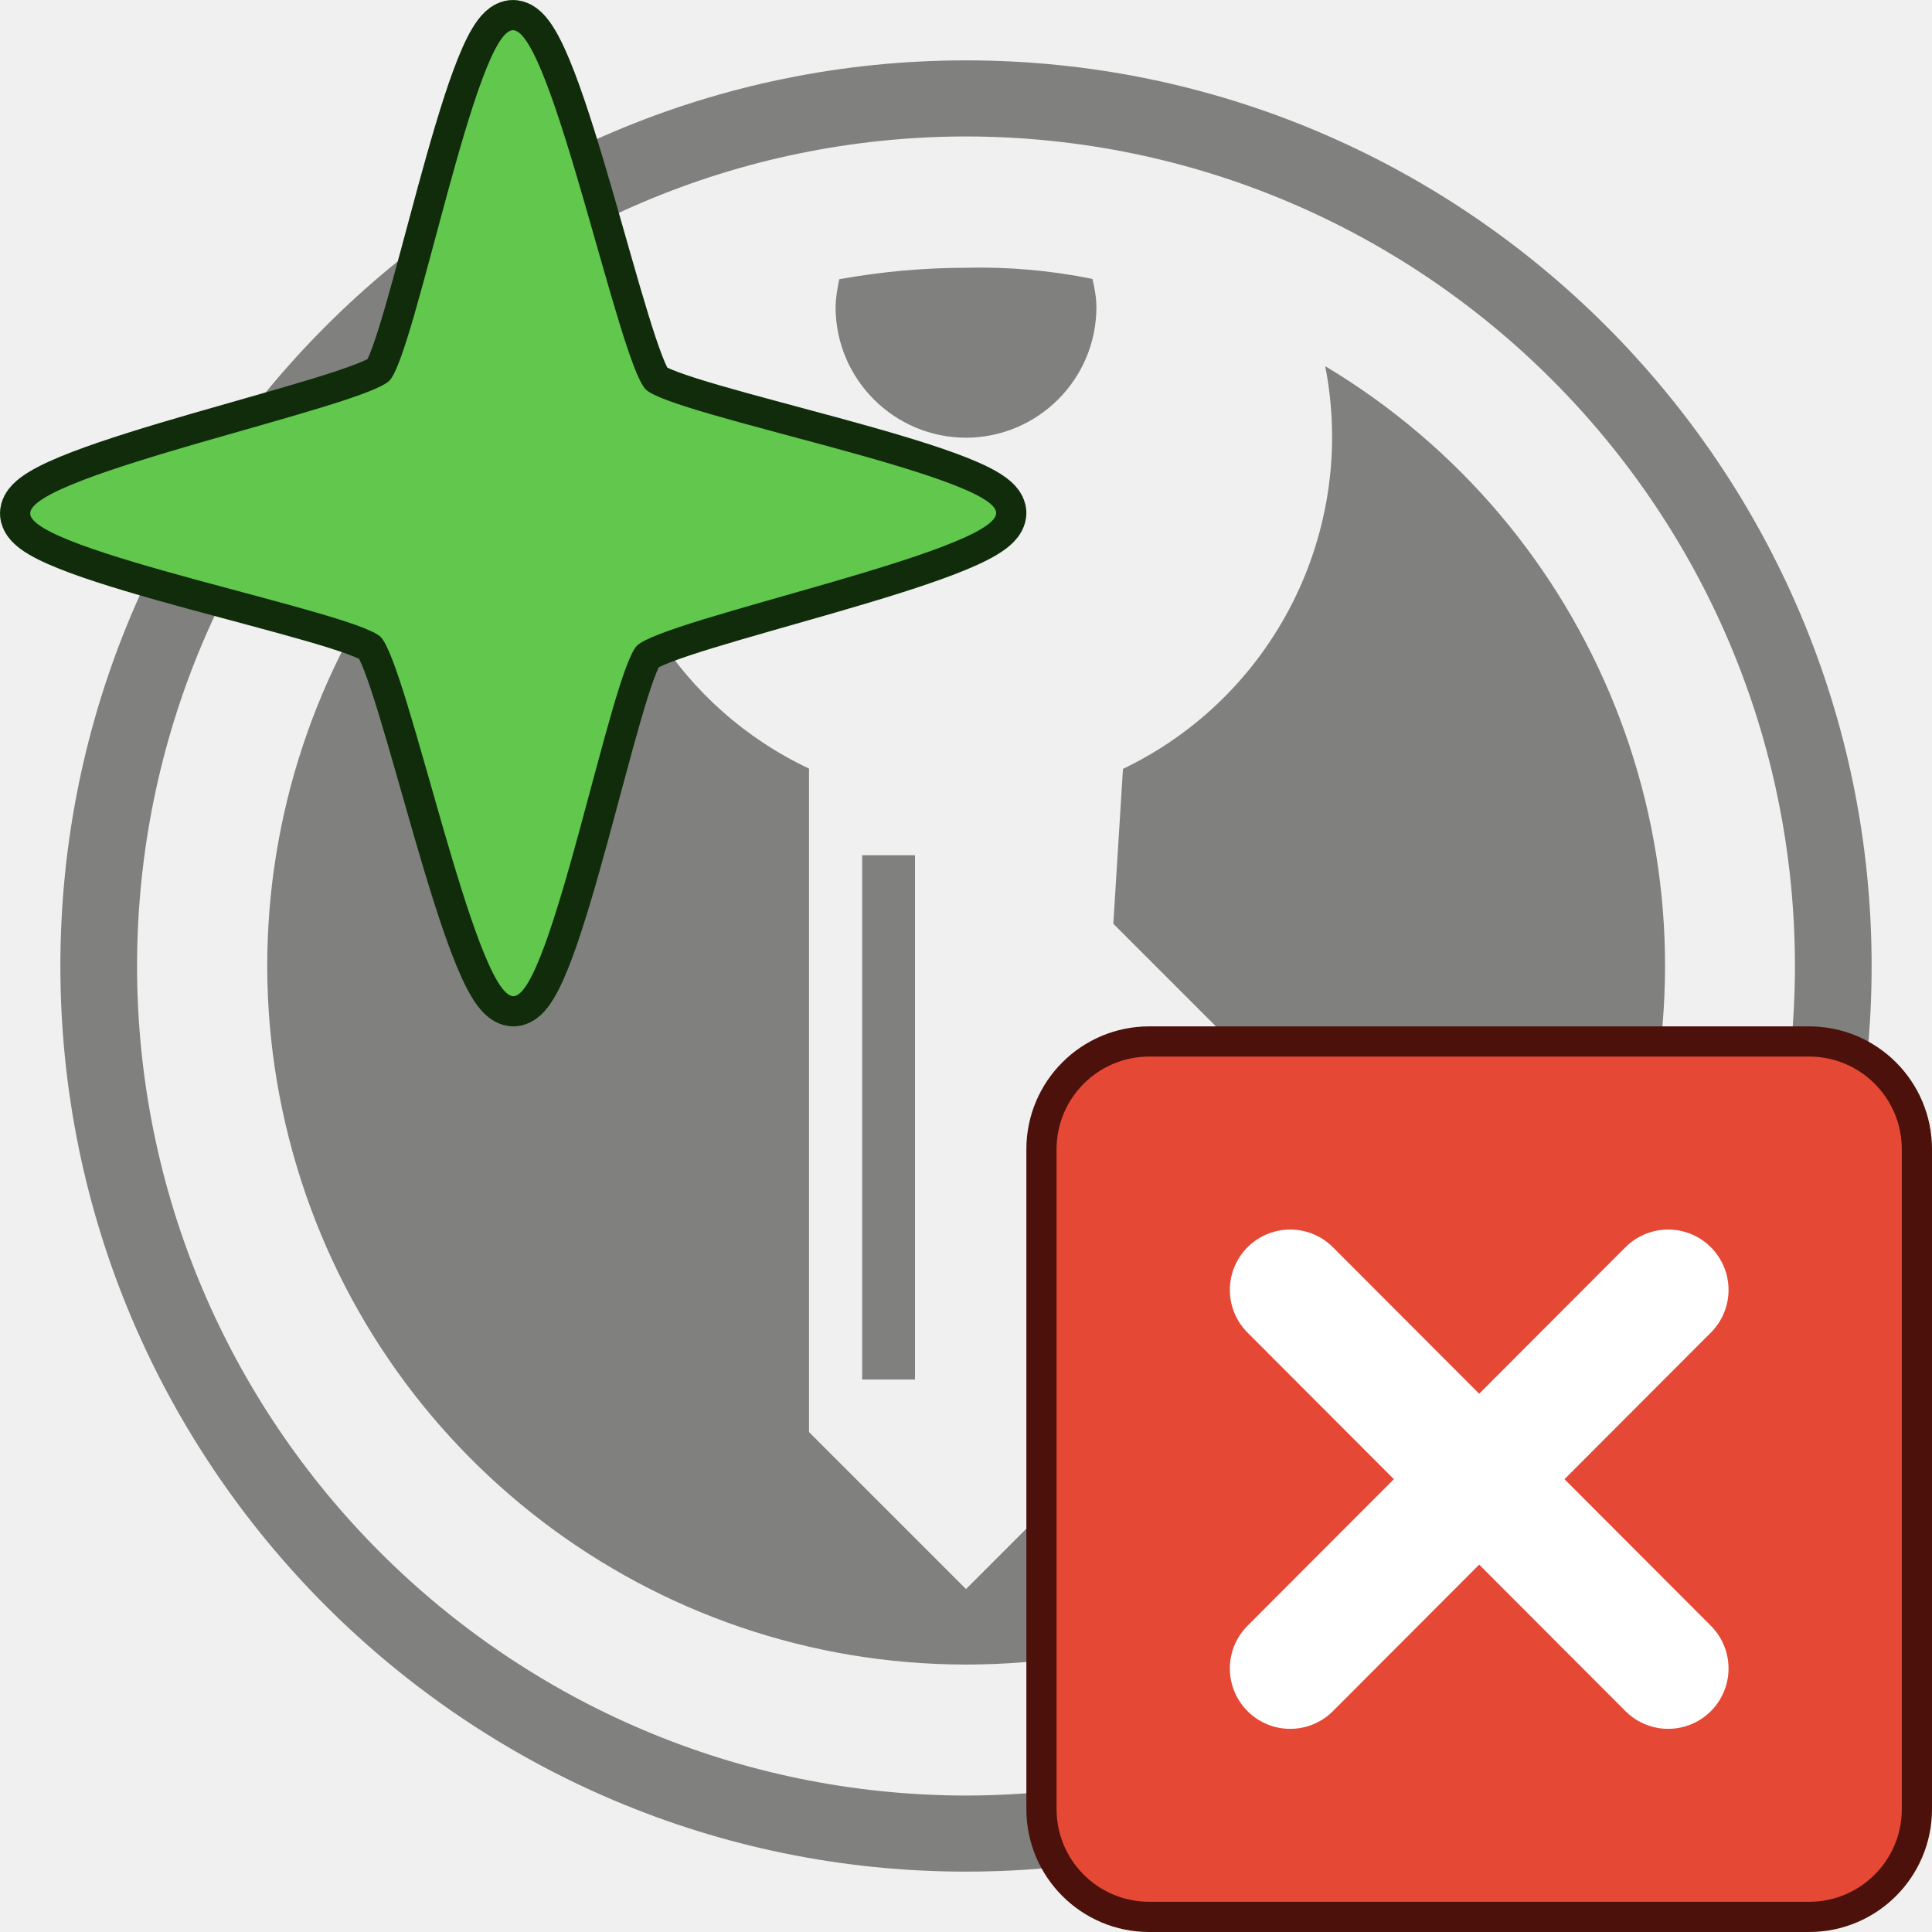
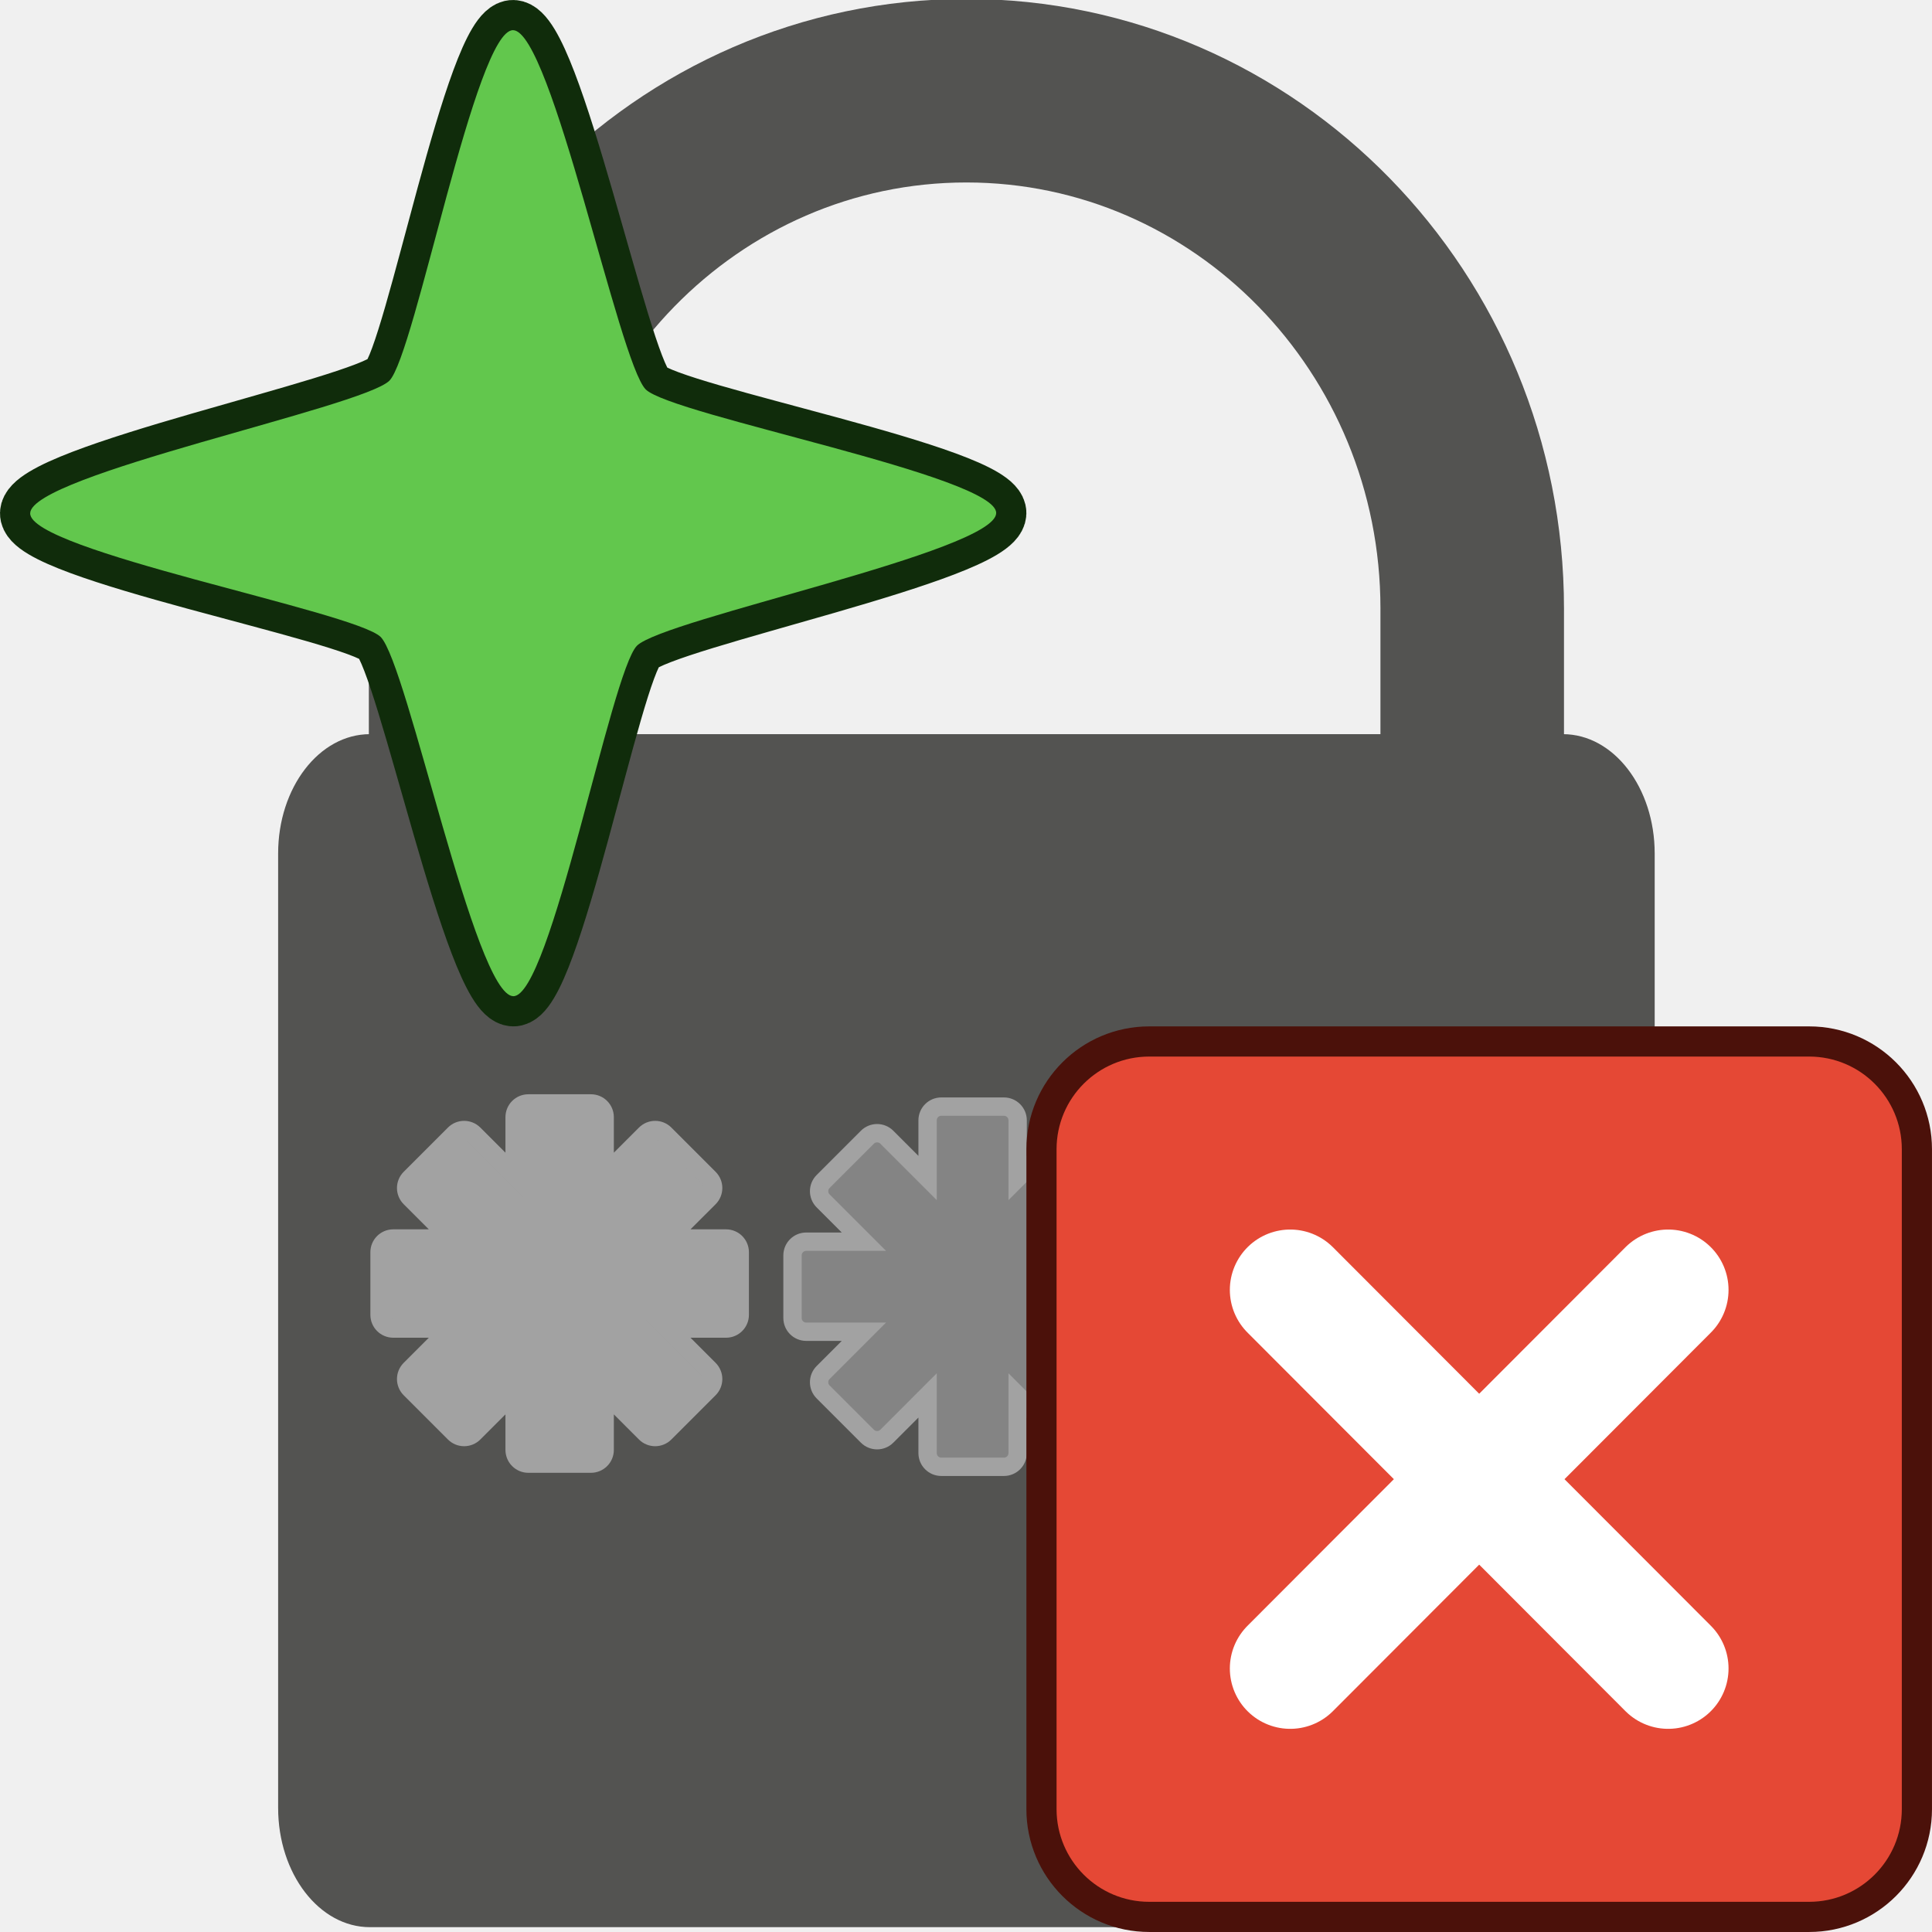
- <svg xmlns="http://www.w3.org/2000/svg" height="64" width="64" viewBox="0 0 64 64" xml:space="preserve">
-   <path style="display:inline;opacity:.5;fill:#0f0f0d;stroke-width:.493" d="M32 2C15.46 2 2 15.46 2 32s13.46 30 30 30 30-13.46 30-30S48.54 2 32 2Zm0 57.48A27.5 27.5 0 0 1 4.54 32 27.5 27.5 0 0 1 32 4.52 27.5 27.5 0 0 1 59.46 32 27.5 27.5 0 0 1 32 59.48zm11.9-47.35a12.2 12.2 0 0 1-6.7 13.34l-.32 5.13 3.7 3.7-3.7 3.69 2.44 2.44-2.44 2.44.32 4.57-5.2 5.2-5.2-5.2V25.46a12.1 12.1 0 0 1-6.94-10.95c0-.82.12-1.57.25-2.38a23.15 23.15 0 1 0 23.79 0zM32 14.5a4.33 4.33 0 0 0 4.32-4.32c0-.32-.06-.63-.13-.94A18.68 18.68 0 0 0 32 8.87c-1.38 0-2.82.13-4.2.38-.06.31-.12.62-.12.94A4.33 4.33 0 0 0 32 14.5zm-3.44 13.83h1.75V45.7h-1.75z" />
-   <g stroke="#0c0c0c" stroke-opacity=".8" style="display:inline;stroke-width:1;stroke:#34220a;stroke-opacity:1">
-     <g style="display:inline;stroke:#34220a;stroke-width:.846;stroke-opacity:1">
-       <path d="M17 33c-1.27-.04-3.5-11-4.39-11.9C11.74 20.25.96 18.24 1 17c.04-1.27 11-3.5 11.9-4.39C13.75 11.74 15.76.96 17 1c1.27.04 3.5 11 4.39 11.9.87.86 11.65 2.87 11.61 4.1-.04 1.27-11 3.5-11.9 4.39-.86.87-2.87 11.65-4.1 11.61z" display="inline" fill="#62c74d" stroke="none" style="display:inline;stroke:#102c0b;stroke-width:2;stroke-dasharray:none;stroke-opacity:1;paint-order:stroke fill markers" />
-     </g>
-     <g style="display:inline;stroke:#34220a;stroke-width:1;stroke-opacity:1">
-       <rect x="35.68" y="35.68" width="28" height="28" ry="3.07" display="inline" fill="#e54835" stroke="none" style="display:inline;stroke:#4b110a;stroke-width:2;stroke-linecap:round;stroke-linejoin:round;stroke-dasharray:none;stroke-opacity:1;paint-order:stroke fill markers" transform="translate(-.68 -.68)" />
-       <path d="m42.74 42.73 12.52 12.54m0-12.54L42.74 55.27" display="inline" fill="#fff" stroke="#fff" stroke-linecap="round" style="display:inline;stroke:#fff;stroke-width:4;stroke-dasharray:none;stroke-opacity:1" />
-     </g>
+ <svg xmlns="http://www.w3.org/2000/svg" height="64" width="64" viewBox="0 0 64 64">
+   <g transform="scale(0.304)" opacity="0.7">
+     <path style="fill:none;stroke:#0f0f0d;stroke-width:20;stroke-miterlimit:4" d="M 105.308,9.883 A 55.117,56.435 0 0 0 50.192,66.318 a 55.117,56.435 0 0 0 5.08e-4,0.262 V 140.117 H 160.424 V 66.643 A 55.117,56.435 0 0 0 160.425,66.318 55.117,56.435 0 0 0 105.308,9.883 Z" />
+     <rect style="fill:#0f0f0d;fill-opacity:1;fill-rule:evenodd" width="150" height="130" x="30.308" y="80" rx="10" ry="13" />
+     <path style="fill:#3a3a3a;fill-opacity:1;stroke:#808080;stroke-width:2;stroke-miterlimit:4" d="m 147.576,120.549 c -0.83,0 -1.498,0.668 -1.498,1.498 v 6.282 l -4.442,-4.442 c -0.587,-0.587 -1.533,-0.587 -2.12,0 l -4.819,4.819 c -0.587,0.587 -0.587,1.532 0,2.12 l 4.442,4.442 h -6.282 c -0.83,0 -1.498,0.668 -1.498,1.498 v 6.816 c 0,0.83 0.668,1.498 1.498,1.498 h 6.282 l -4.442,4.442 c -0.587,0.587 -0.587,1.533 0,2.12 l 4.819,4.819 c 0.587,0.587 1.532,0.587 2.12,0 l 4.442,-4.442 v 6.282 c 0,0.83 0.668,1.498 1.498,1.498 h 6.816 c 0.83,0 1.498,-0.668 1.498,-1.498 v -6.282 l 4.442,4.442 c 0.587,0.587 1.532,0.587 2.12,0 l 4.819,-4.819 c 0.587,-0.587 0.587,-1.533 0,-2.12 l -4.442,-4.442 h 6.282 c 0.83,0 1.498,-0.668 1.498,-1.498 v -6.816 c 0,-0.83 -0.668,-1.498 -1.498,-1.498 h -6.282 l 4.442,-4.442 c 0.587,-0.587 0.587,-1.532 0,-2.12 l -4.819,-4.819 c -0.587,-0.587 -1.533,-0.587 -2.12,0 l -4.442,4.442 v -6.282 c 0,-0.83 -0.668,-1.498 -1.498,-1.498 z" />
+     <path style="fill:#555555;fill-opacity:1;stroke:#808080;stroke-width:2;stroke-miterlimit:4" d="m 102.576,120.585 c -0.83,0 -1.498,0.668 -1.498,1.498 v 6.282 l -4.442,-4.442 c -0.587,-0.587 -1.533,-0.587 -2.12,0 l -4.819,4.819 c -0.587,0.587 -0.587,1.532 0,2.12 l 4.442,4.442 h -6.282 c -0.83,0 -1.498,0.668 -1.498,1.498 v 6.816 c 0,0.83 0.668,1.498 1.498,1.498 h 6.282 l -4.442,4.442 c -0.587,0.587 -0.587,1.533 0,2.12 l 4.819,4.819 c 0.587,0.587 1.533,0.587 2.12,0 l 4.442,-4.442 v 6.282 c 0,0.83 0.668,1.498 1.498,1.498 h 6.816 c 0.83,0 1.498,-0.668 1.498,-1.498 v -6.282 l 4.442,4.442 c 0.587,0.587 1.532,0.587 2.12,0 l 4.819,-4.819 c 0.587,-0.587 0.587,-1.533 0,-2.12 l -4.442,-4.442 h 6.282 c 0.83,0 1.498,-0.668 1.498,-1.498 v -6.816 c 0,-0.83 -0.668,-1.498 -1.498,-1.498 h -6.282 l 4.442,-4.442 c 0.587,-0.587 0.587,-1.532 0,-2.12 l -4.819,-4.819 c -0.587,-0.587 -1.533,-0.587 -2.12,0 l -4.442,4.442 v -6.282 c 0,-0.83 -0.668,-1.498 -1.498,-1.498 z" />
+     <path style="fill:#808080;fill-opacity:1;stroke:#808080;stroke-width:2;stroke-miterlimit:4" d="m 57.576,120.239 c -0.83,0 -1.498,0.668 -1.498,1.498 v 6.282 l -4.442,-4.442 c -0.587,-0.587 -1.533,-0.587 -2.12,0 l -4.819,4.819 c -0.587,0.587 -0.587,1.532 0,2.12 l 4.442,4.442 h -6.282 c -0.83,0 -1.498,0.668 -1.498,1.498 v 6.816 c 0,0.83 0.668,1.498 1.498,1.498 h 6.282 l -4.442,4.442 c -0.587,0.587 -0.587,1.533 0,2.12 l 4.819,4.819 c 0.587,0.587 1.533,0.587 2.12,0 l 4.442,-4.442 v 6.282 c 0,0.83 0.668,1.498 1.498,1.498 h 6.816 c 0.83,0 1.498,-0.668 1.498,-1.498 v -6.282 l 4.442,4.442 c 0.587,0.587 1.532,0.587 2.12,0 l 4.819,-4.819 c 0.587,-0.587 0.587,-1.533 0,-2.12 l -4.442,-4.442 h 6.282 c 0.83,0 1.498,-0.668 1.498,-1.498 v -6.816 c 0,-0.83 -0.668,-1.498 -1.498,-1.498 h -6.282 l 4.442,-4.442 c 0.587,-0.587 0.587,-1.532 0,-2.12 l -4.819,-4.819 c -0.587,-0.587 -1.533,-0.587 -2.12,0 l -4.442,4.442 v -6.282 c 0,-0.83 -0.668,-1.498 -1.498,-1.498 z" />
+   </g>
+   <g style="display:inline;stroke:#34220a;stroke-width:.846;stroke-opacity:1">
+     <path d="M17 33c-1.27-.04-3.5-11-4.39-11.9C11.74 20.25.96 18.24 1 17c.04-1.27 11-3.5 11.9-4.39C13.75 11.74 15.76.96 17 1c1.27.04 3.5 11 4.39 11.9.87.86 11.65 2.87 11.61 4.1-.04 1.27-11 3.5-11.9 4.39-.86.87-2.87 11.65-4.1 11.61z" fill="#62c74d" stroke="none" style="display:inline;stroke:#102c0b;stroke-width:2;stroke-dasharray:none;stroke-opacity:1;paint-order:stroke fill markers" />
+   </g>
+   <g style="display:inline;stroke:#34220a;stroke-width:1;stroke-opacity:1" stroke="#0c0c0c" stroke-opacity=".8">
+     <rect x="35.68" y="35.68" width="28" height="28" ry="3.07" display="inline" fill="#e54835" stroke="none" style="display:inline;stroke:#4b110a;stroke-width:1.999;stroke-linecap:round;stroke-linejoin:round;stroke-dasharray:none;stroke-opacity:1;paint-order:stroke fill markers" transform="translate(-.68 -.68)" />
+     <path d="m42.74 42.73 12.52 12.54m0-12.54L42.74 55.27" display="inline" fill="#fff" stroke="#fff" stroke-linecap="round" style="display:inline;stroke:#fff;stroke-width:4;stroke-dasharray:none;stroke-opacity:1" />
  </g>
</svg>
